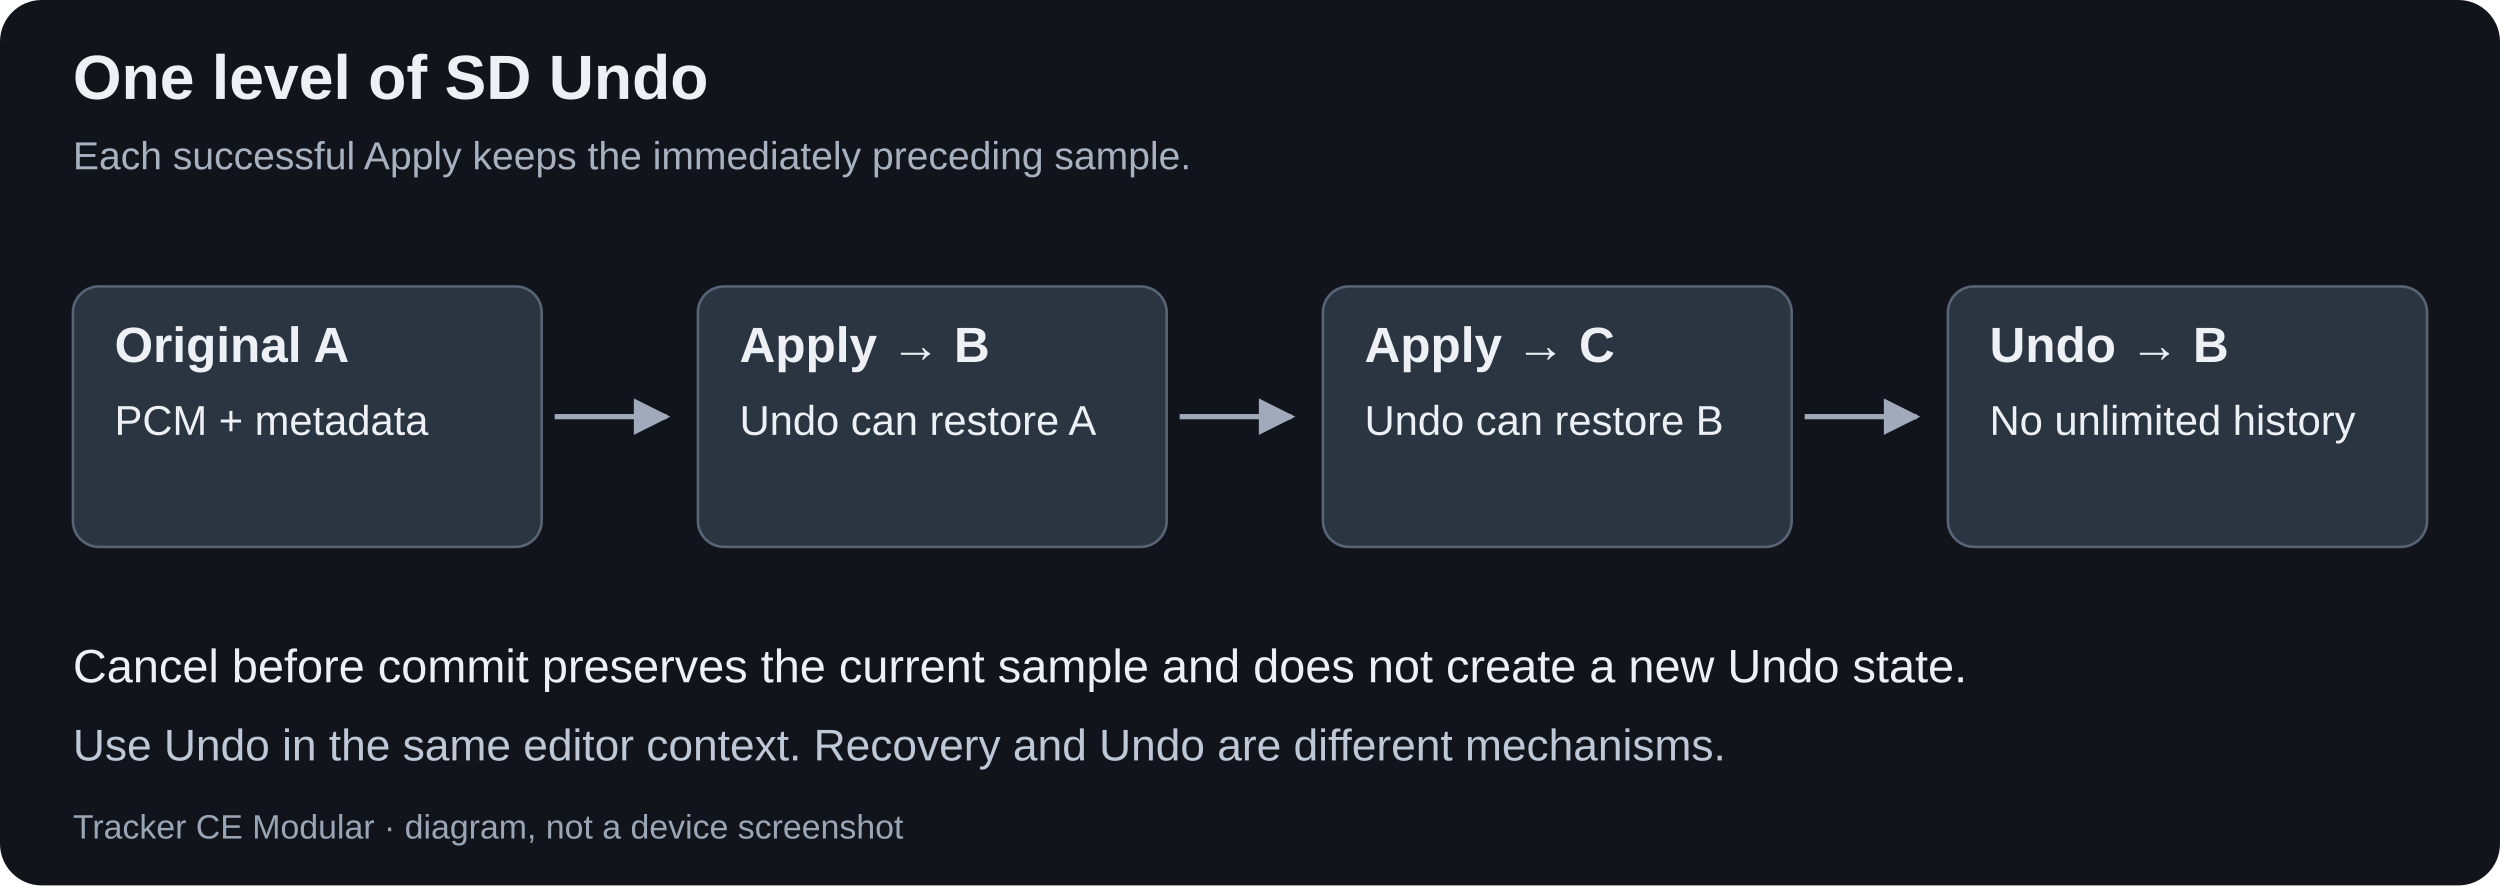
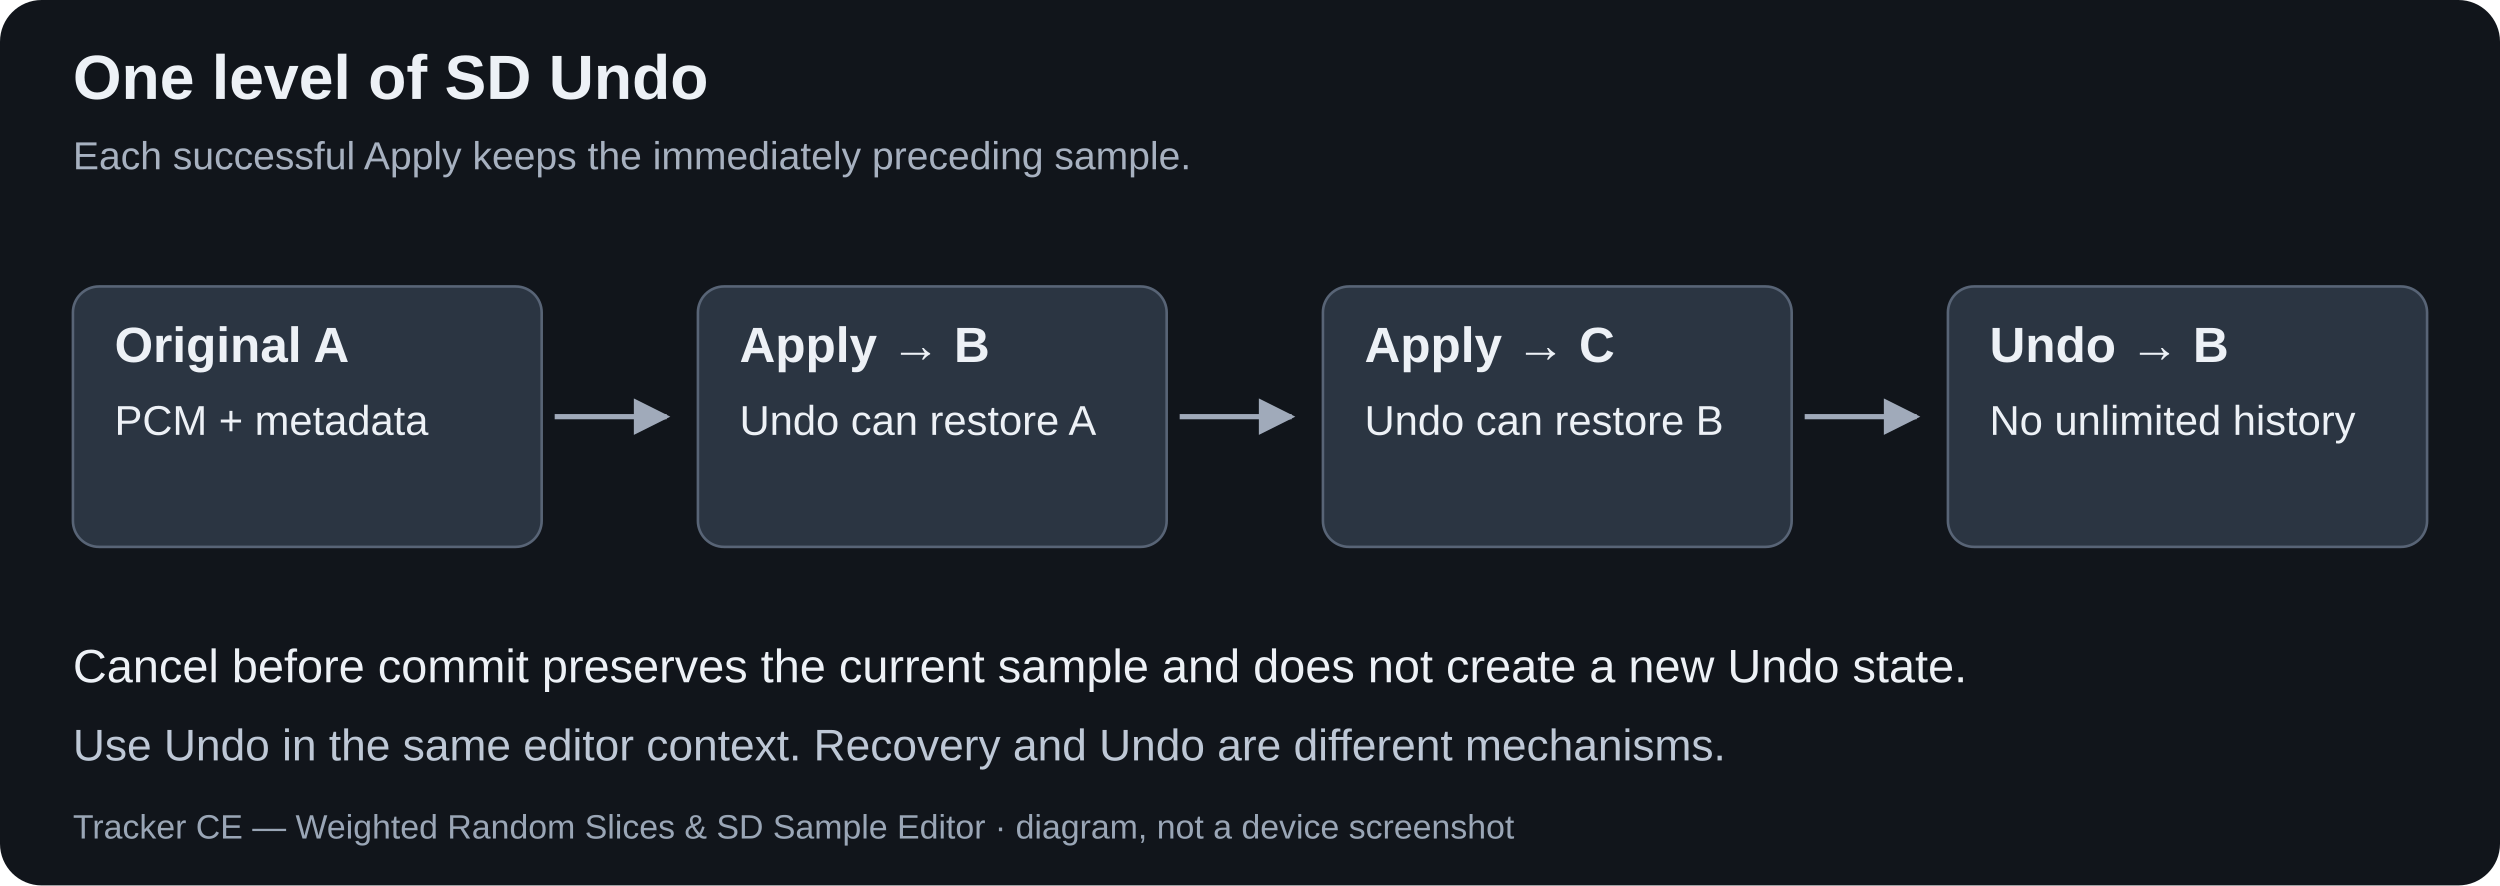
<svg xmlns="http://www.w3.org/2000/svg" viewBox="0 0 960 340" role="img" aria-labelledby="title desc">
  <defs>
    <marker id="arrow" viewBox="0 0 10 10" refX="9" refY="5" markerWidth="7" markerHeight="7" orient="auto-start-reverse">
      <path d="M0 0 L10 5 L0 10" fill="#a0aaba" />
    </marker>
  </defs>
  <rect width="960" height="340" rx="16" fill="#11151b" />
  <g font-family="Segoe UI,Arial,sans-serif" fill="#edf1f6">
    <text x="28" y="38" font-size="24" font-weight="700">One level of SD Undo</text>
    <text x="28" y="65" font-size="15" fill="#a7b1c0">Each successful Apply keeps the immediately preceding sample.</text>
    <rect x="28" y="110" width="180" height="100" rx="10" fill="#2b3542" stroke="#586476" />
    <text x="44" y="139" font-size="19" font-weight="700">Original A</text>
    <text x="44" y="167" font-size="16">PCM + metadata</text>
    <path d="M213 160 L256 160" stroke="#a0aaba" stroke-width="2" fill="none" marker-end="url(#arrow)" />
    <rect x="268" y="110" width="180" height="100" rx="10" fill="#2b3542" stroke="#586476" />
    <text x="284" y="139" font-size="19" font-weight="700">Apply → B</text>
    <text x="284" y="167" font-size="16">Undo can restore A</text>
    <path d="M453 160 L496 160" stroke="#a0aaba" stroke-width="2" fill="none" marker-end="url(#arrow)" />
    <rect x="508" y="110" width="180" height="100" rx="10" fill="#2b3542" stroke="#586476" />
    <text x="524" y="139" font-size="19" font-weight="700">Apply → C</text>
    <text x="524" y="167" font-size="16">Undo can restore B</text>
    <path d="M693 160 L736 160" stroke="#a0aaba" stroke-width="2" fill="none" marker-end="url(#arrow)" />
    <rect x="748" y="110" width="184" height="100" rx="10" fill="#2b3542" stroke="#586476" />
    <text x="764" y="139" font-size="19" font-weight="700">Undo → B</text>
    <text x="764" y="167" font-size="16">No unlimited history</text>
    <text x="28" y="262" font-size="18">Cancel before commit preserves the current sample and does not create a new Undo state.</text>
    <text x="28" y="292" font-size="17" fill="#bec8d6">Use Undo in the same editor context. Recovery and Undo are different mechanisms.</text>
-     <text x="28" y="322" font-size="13" fill="#9aa6b6">Tracker CE Modular · diagram, not a device screenshot</text>
+     <text x="28" y="322" font-size="13" fill="#9aa6b6">Tracker CE — Weighted Random Slices &amp; SD Sample Editor · diagram, not a device screenshot</text>
  </g>
</svg>
